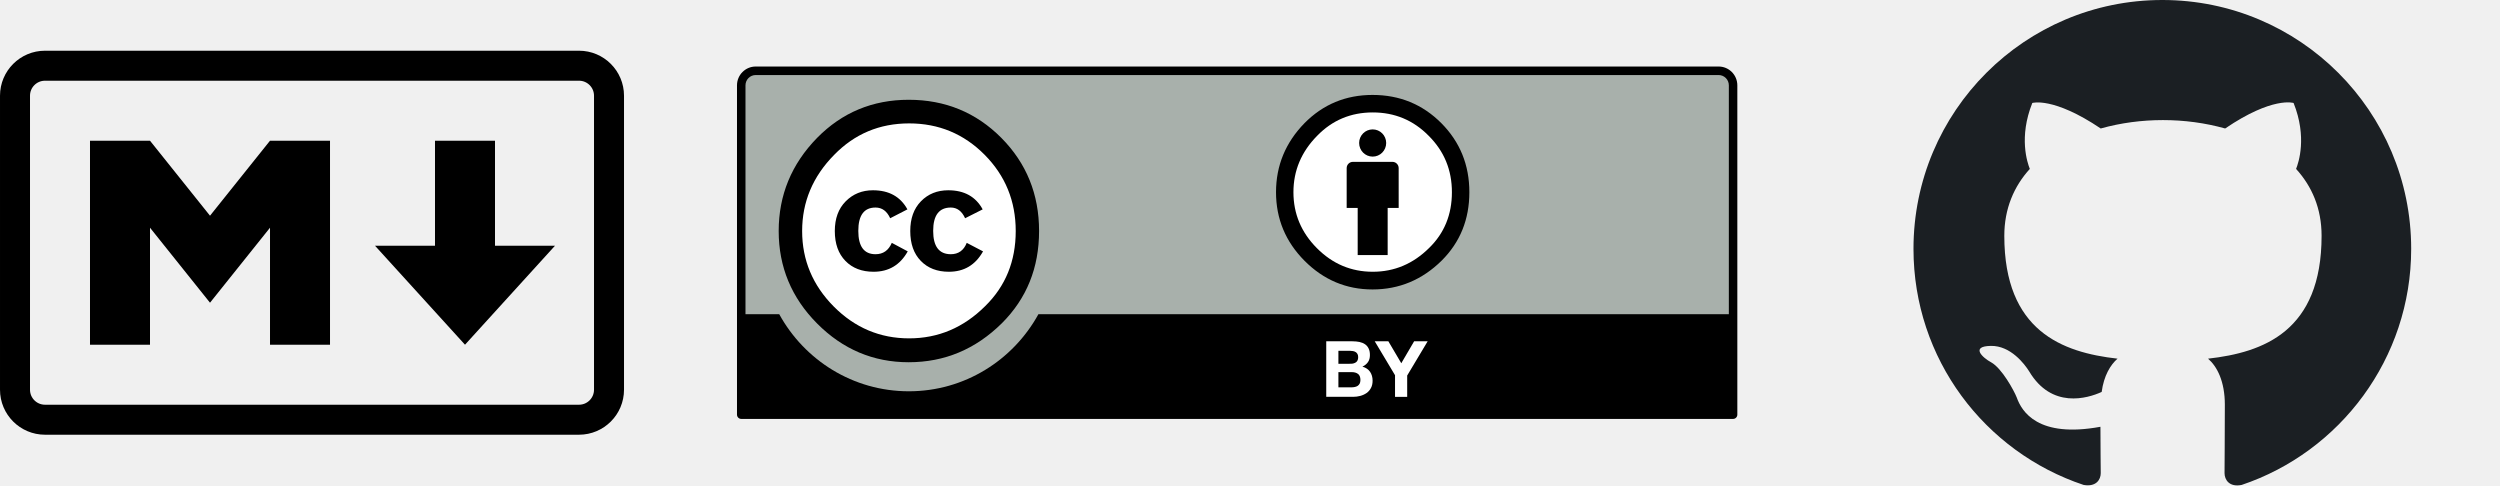
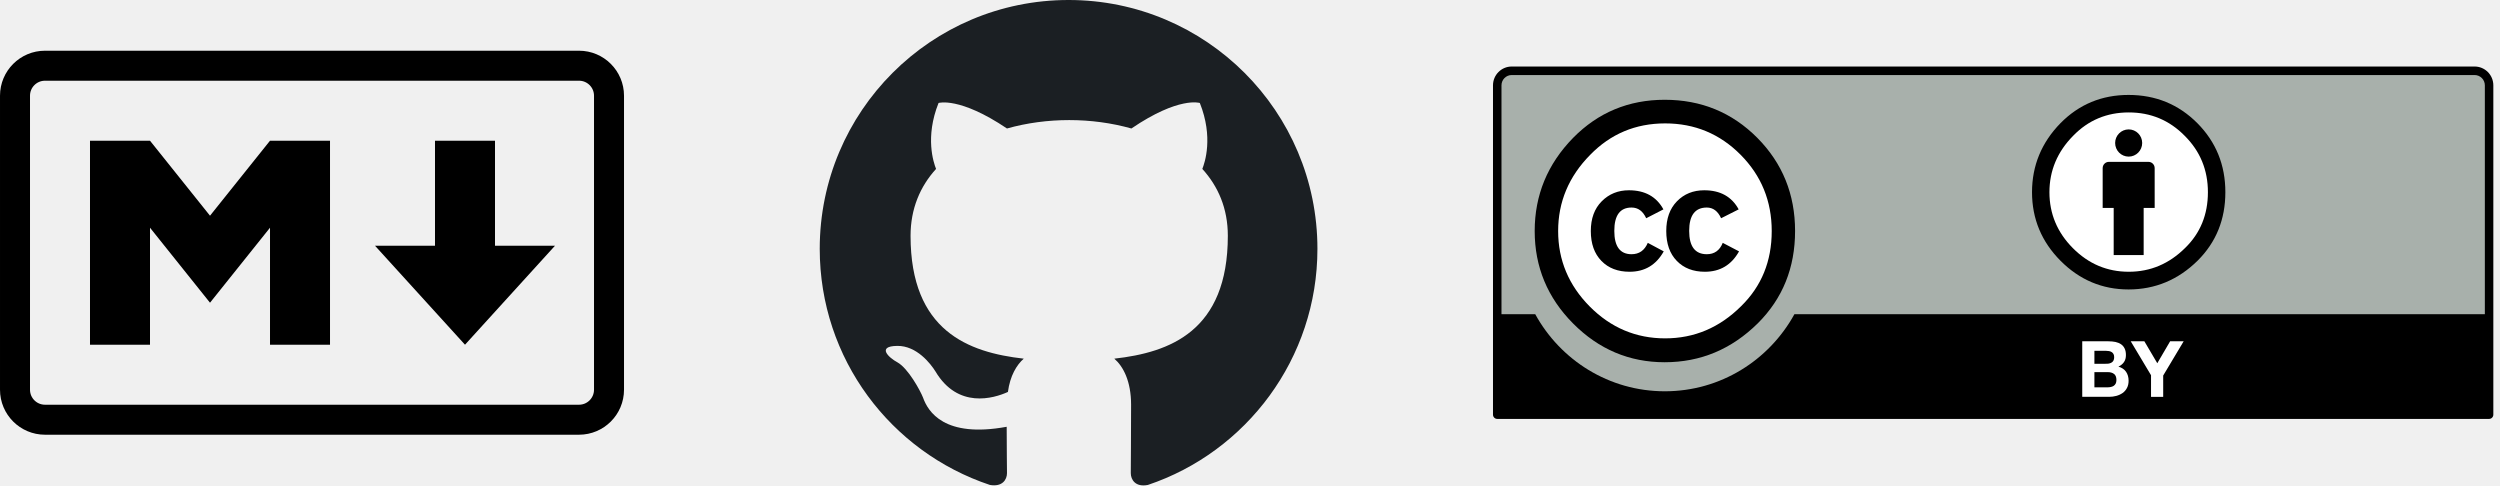
<svg xmlns="http://www.w3.org/2000/svg" width="220.486mm" height="42.812mm" viewBox="0 0 220.486 42.812" version="1.1" id="svg5">
  <defs id="defs2" />
  <g id="layer1" transform="translate(-16.81024,-165.6001)">
    <g id="g507" transform="translate(-112.8875,-3.643215)">
      <rect width="52.388" height="31.221" x="131.021" y="175.039" ry="2.646" stroke="#000000" stroke-width="2.646" fill="none" id="rect182" />
      <path d="m 137.635,199.645 v -17.992 h 5.292 l 5.292,6.615 5.292,-6.615 h 5.292 v 17.992 h -5.292 v -10.319 l -5.292,6.615 -5.292,-6.615 v 10.319 z m 33.073,0 -7.938,-8.731 h 5.292 v -9.26 h 5.292 v 9.26 h 5.292 z" id="path184" style="stroke-width:0.265" />
    </g>
-     <path fill-rule="evenodd" clip-rule="evenodd" d="m 207.516,165.6 c -12.126,0 -21.947,9.821 -21.947,21.947 0,9.712 6.282,17.914 15.006,20.822 1.097,0.192 1.509,-0.466 1.509,-1.042 0,-0.521 -0.027,-2.25 -0.027,-4.088 -5.514,1.015 -6.941,-1.344 -7.38,-2.579 -0.247,-0.631 -1.317,-2.579 -2.25,-3.1 -0.768,-0.411 -1.866,-1.427 -0.027,-1.454 1.728,-0.027 2.963,1.591 3.374,2.25 1.975,3.32 5.13,2.387 6.392,1.811 0.192,-1.427 0.768,-2.387 1.399,-2.935 -4.883,-0.549 -9.986,-2.442 -9.986,-10.836 0,-2.387 0.85,-4.362 2.25,-5.898 -0.219,-0.549 -0.988,-2.798 0.219,-5.816 0,0 1.838,-0.576 6.035,2.25 1.756,-0.494 3.621,-0.741 5.487,-0.741 1.866,0 3.731,0.247 5.487,0.741 4.197,-2.853 6.035,-2.25 6.035,-2.25 1.207,3.018 0.439,5.267 0.219,5.816 1.399,1.536 2.25,3.484 2.25,5.898 0,8.422 -5.13,10.288 -10.013,10.836 0.796,0.686 1.481,2.003 1.481,4.06 0,2.935 -0.027,5.295 -0.027,6.035 0,0.576 0.412,1.262 1.509,1.042 8.669,-2.908 14.952,-11.138 14.952,-20.822 0,-12.126 -9.821,-21.947 -21.947,-21.947 z" fill="#1b1f23" id="path509" style="stroke-width:2.743" />
-     <g id="surface1" transform="matrix(1.002554,0,0,1.002554,81.80885,171.4663)">
+     <path fill-rule="evenodd" clip-rule="evenodd" d="m 111.053,165.6 c -12.126,0 -21.947,9.821 -21.947,21.947 0,9.712 6.282,17.914 15.006,20.822 1.097,0.192 1.509,-0.466 1.509,-1.042 0,-0.521 -0.027,-2.25 -0.027,-4.088 -5.514,1.015 -6.941,-1.344 -7.38,-2.579 -0.247,-0.631 -1.317,-2.579 -2.25,-3.1 -0.768,-0.411 -1.865,-1.427 -0.027,-1.454 1.728,-0.027 2.963,1.591 3.374,2.25 1.975,3.32 5.13,2.387 6.392,1.811 0.192,-1.427 0.768,-2.387 1.399,-2.935 -4.883,-0.549 -9.986,-2.442 -9.986,-10.836 0,-2.387 0.85,-4.362 2.25,-5.898 -0.219,-0.549 -0.988,-2.798 0.219,-5.816 0,0 1.838,-0.576 6.035,2.25 1.756,-0.494 3.621,-0.741 5.487,-0.741 1.866,0 3.731,0.247 5.487,0.741 4.197,-2.853 6.035,-2.25 6.035,-2.25 1.207,3.018 0.439,5.267 0.219,5.816 1.399,1.536 2.25,3.484 2.25,5.898 0,8.422 -5.13,10.288 -10.013,10.836 0.796,0.686 1.481,2.003 1.481,4.06 0,2.935 -0.027,5.295 -0.027,6.035 0,0.576 0.412,1.262 1.509,1.042 8.669,-2.908 14.952,-11.138 14.952,-20.822 0,-12.126 -9.821,-21.947 -21.947,-21.947 z" fill="#1b1f23" id="path509" style="stroke-width:2.743" />
+     <g id="surface1" transform="matrix(1.002554,0,0,1.002554,148.4839,171.4663)">
      <path style="fill:#a8b0ab;fill-opacity:1;fill-rule:nonzero;stroke:none" d="m 2.301,0.375 83.129,0.148 c 1.16,0 2.199,-0.172 2.199,2.332 L 87.527,30.41 H 0.203 V 2.754 C 0.203,1.52 0.324,0.375 2.301,0.375 Z" id="path666" />
      <path style="fill:#000000;fill-opacity:1;fill-rule:nonzero;stroke:none" d="M 86.352,0 H 1.648 C 0.738,0 0,0.742 0,1.656 V 30.625 C 0,30.832 0.168,31 0.371,31 H 87.629 C 87.832,31 88,30.832 88,30.625 V 1.656 C 88,0.742 87.262,0 86.352,0 Z M 1.648,0.75 h 84.703 c 0.5,0 0.902,0.406 0.902,0.906 0,0 0,11.699 0,20.133 H 26.516 c -2.219,4.039 -6.492,6.781 -11.398,6.781 -4.91,0 -9.184,-2.738 -11.402,-6.781 h -2.969 c 0,-8.434 0,-20.133 0,-20.133 0,-0.5 0.402,-0.906 0.902,-0.906 z" id="path668" />
      <path style="fill:#ffffff;fill-opacity:1;fill-rule:nonzero;stroke:none" d="m 54.125,24.172 c 0.234,0 0.445,0.02 0.637,0.059 0.191,0.043 0.352,0.109 0.488,0.203 0.137,0.094 0.242,0.219 0.316,0.375 0.074,0.152 0.113,0.344 0.113,0.574 0,0.246 -0.055,0.449 -0.168,0.613 -0.109,0.164 -0.273,0.301 -0.492,0.406 0.301,0.086 0.523,0.238 0.672,0.453 0.148,0.219 0.223,0.48 0.223,0.785 0,0.246 -0.047,0.461 -0.145,0.641 -0.094,0.18 -0.223,0.328 -0.383,0.441 -0.164,0.113 -0.348,0.199 -0.555,0.254 -0.207,0.055 -0.418,0.082 -0.637,0.082 H 51.836 V 24.172 Z m -0.137,1.977 c 0.191,0 0.348,-0.047 0.473,-0.137 0.121,-0.094 0.184,-0.238 0.184,-0.445 0,-0.113 -0.02,-0.207 -0.062,-0.277 -0.039,-0.074 -0.094,-0.133 -0.164,-0.172 -0.066,-0.043 -0.145,-0.07 -0.234,-0.086 -0.086,-0.016 -0.18,-0.023 -0.273,-0.023 H 52.906 v 1.141 z m 0.062,2.074 c 0.105,0 0.207,-0.012 0.301,-0.031 0.098,-0.02 0.18,-0.055 0.254,-0.102 0.07,-0.051 0.129,-0.113 0.172,-0.195 0.043,-0.082 0.066,-0.188 0.066,-0.316 0,-0.25 -0.07,-0.43 -0.211,-0.535 -0.141,-0.109 -0.328,-0.16 -0.559,-0.16 H 52.906 v 1.34 z" id="path670" />
      <path style="fill:#ffffff;fill-opacity:1;fill-rule:nonzero;stroke:none" d="m 56.102,24.172 h 1.199 l 1.137,1.93 1.129,-1.93 h 1.191 l -1.801,3.012 v 1.875 H 57.887 V 27.156 Z" id="path672" />
      <path style="fill:#ffffff;fill-opacity:1;fill-rule:nonzero;stroke:none" d="m 25.121,14.473 c 0.004,5.555 -4.473,10.062 -9.996,10.066 -5.52,0.004 -10,-4.5 -10.004,-10.055 0,-0.004 0,-0.008 0,-0.012 C 5.117,8.914 9.594,4.406 15.113,4.402 c 5.523,-0.004 10.004,4.5 10.008,10.059 0,0 0,0.008 0,0.012 z" id="path674" />
      <path style="fill:#000000;fill-opacity:1;fill-rule:nonzero;stroke:none" d="m 23.25,6.273 c 2.215,2.234 3.324,4.965 3.324,8.199 0,3.23 -1.09,5.934 -3.27,8.109 -2.312,2.289 -5.043,3.434 -8.199,3.434 -3.113,0 -5.801,-1.137 -8.055,-3.406 C 4.793,20.34 3.668,17.625 3.668,14.473 c 0,-3.156 1.125,-5.891 3.383,-8.199 2.195,-2.23 4.883,-3.348 8.055,-3.348 3.211,0 5.926,1.117 8.145,3.348 z M 8.543,7.777 c -1.875,1.902 -2.812,4.137 -2.812,6.695 0,2.562 0.93,4.773 2.781,6.641 1.855,1.867 4.066,2.801 6.629,2.801 2.562,0 4.789,-0.941 6.684,-2.828 1.797,-1.754 2.695,-3.957 2.695,-6.613 0,-2.637 -0.914,-4.871 -2.738,-6.711 -1.828,-1.84 -4.039,-2.758 -6.641,-2.758 -2.602,0 -4.801,0.926 -6.598,2.773 z m 4.934,5.57 C 13.188,12.719 12.762,12.406 12.188,12.406 c -1.012,0 -1.516,0.684 -1.516,2.055 0,1.367 0.504,2.051 1.516,2.051 0.668,0 1.145,-0.332 1.43,-1 l 1.402,0.75 c -0.668,1.195 -1.668,1.793 -3.004,1.793 -1.031,0 -1.859,-0.316 -2.477,-0.953 -0.621,-0.637 -0.934,-1.512 -0.934,-2.629 0,-1.102 0.32,-1.973 0.961,-2.617 0.641,-0.645 1.438,-0.969 2.391,-0.969 1.414,0 2.422,0.562 3.035,1.68 z m 6.59,0 C 19.781,12.719 19.359,12.406 18.809,12.406 c -1.031,0 -1.551,0.684 -1.551,2.055 0,1.367 0.52,2.051 1.551,2.051 0.668,0 1.137,-0.332 1.402,-1 l 1.434,0.75 c -0.668,1.195 -1.668,1.793 -3.004,1.793 -1.027,0 -1.852,-0.316 -2.469,-0.953 -0.621,-0.637 -0.93,-1.512 -0.93,-2.629 0,-1.102 0.312,-1.973 0.941,-2.617 0.629,-0.645 1.43,-0.969 2.402,-0.969 1.41,0 2.418,0.562 3.027,1.68 z" id="path676" />
      <path style="fill:#ffffff;fill-opacity:1;fill-rule:nonzero;stroke:none" d="m 63.805,11.23 c 0,4.379 -3.527,7.926 -7.875,7.926 -4.352,0 -7.875,-3.547 -7.875,-7.926 0,-4.375 3.523,-7.926 7.875,-7.926 4.348,0 7.875,3.551 7.875,7.926 z" id="path678" />
      <path style="fill:#000000;fill-opacity:1;fill-rule:nonzero;stroke:none" d="m 58.207,8.938 c 0,-0.305 -0.246,-0.551 -0.547,-0.551 h -3.48 c -0.301,0 -0.547,0.246 -0.547,0.551 v 3.5 h 0.969 v 4.148 h 2.637 V 12.438 h 0.969 z" id="path680" />
      <path style="fill:#000000;fill-opacity:1;fill-rule:nonzero;stroke:none" d="m 57.109,6.727 c 0,0.66 -0.531,1.199 -1.188,1.199 -0.66,0 -1.191,-0.539 -1.191,-1.199 0,-0.66 0.531,-1.195 1.191,-1.195 0.656,0 1.188,0.535 1.188,1.195 z" id="path682" />
      <path style="fill:#000000;fill-opacity:1;fill-rule:evenodd;stroke:none" d="m 55.91,2.5 c -2.355,0 -4.352,0.828 -5.984,2.48 -1.672,1.711 -2.508,3.738 -2.508,6.078 0,2.336 0.836,4.348 2.508,6.031 1.676,1.684 3.672,2.523 5.984,2.523 2.34,0 4.371,-0.848 6.086,-2.543 1.617,-1.613 2.43,-3.617 2.43,-6.012 0,-2.398 -0.824,-4.422 -2.469,-6.078 C 60.309,3.328 58.293,2.5 55.91,2.5 Z m 0.02,1.539 c 1.93,0 3.57,0.684 4.918,2.055 1.363,1.355 2.043,3.008 2.043,4.965 0,1.965 -0.668,3.602 -2,4.898 -1.406,1.398 -3.059,2.098 -4.961,2.098 -1.902,0 -3.539,-0.691 -4.918,-2.078 -1.375,-1.383 -2.062,-3.023 -2.062,-4.918 0,-1.898 0.695,-3.555 2.086,-4.965 C 52.367,4.723 54,4.039 55.93,4.039 Z" id="path684" />
    </g>
  </g>
</svg>
